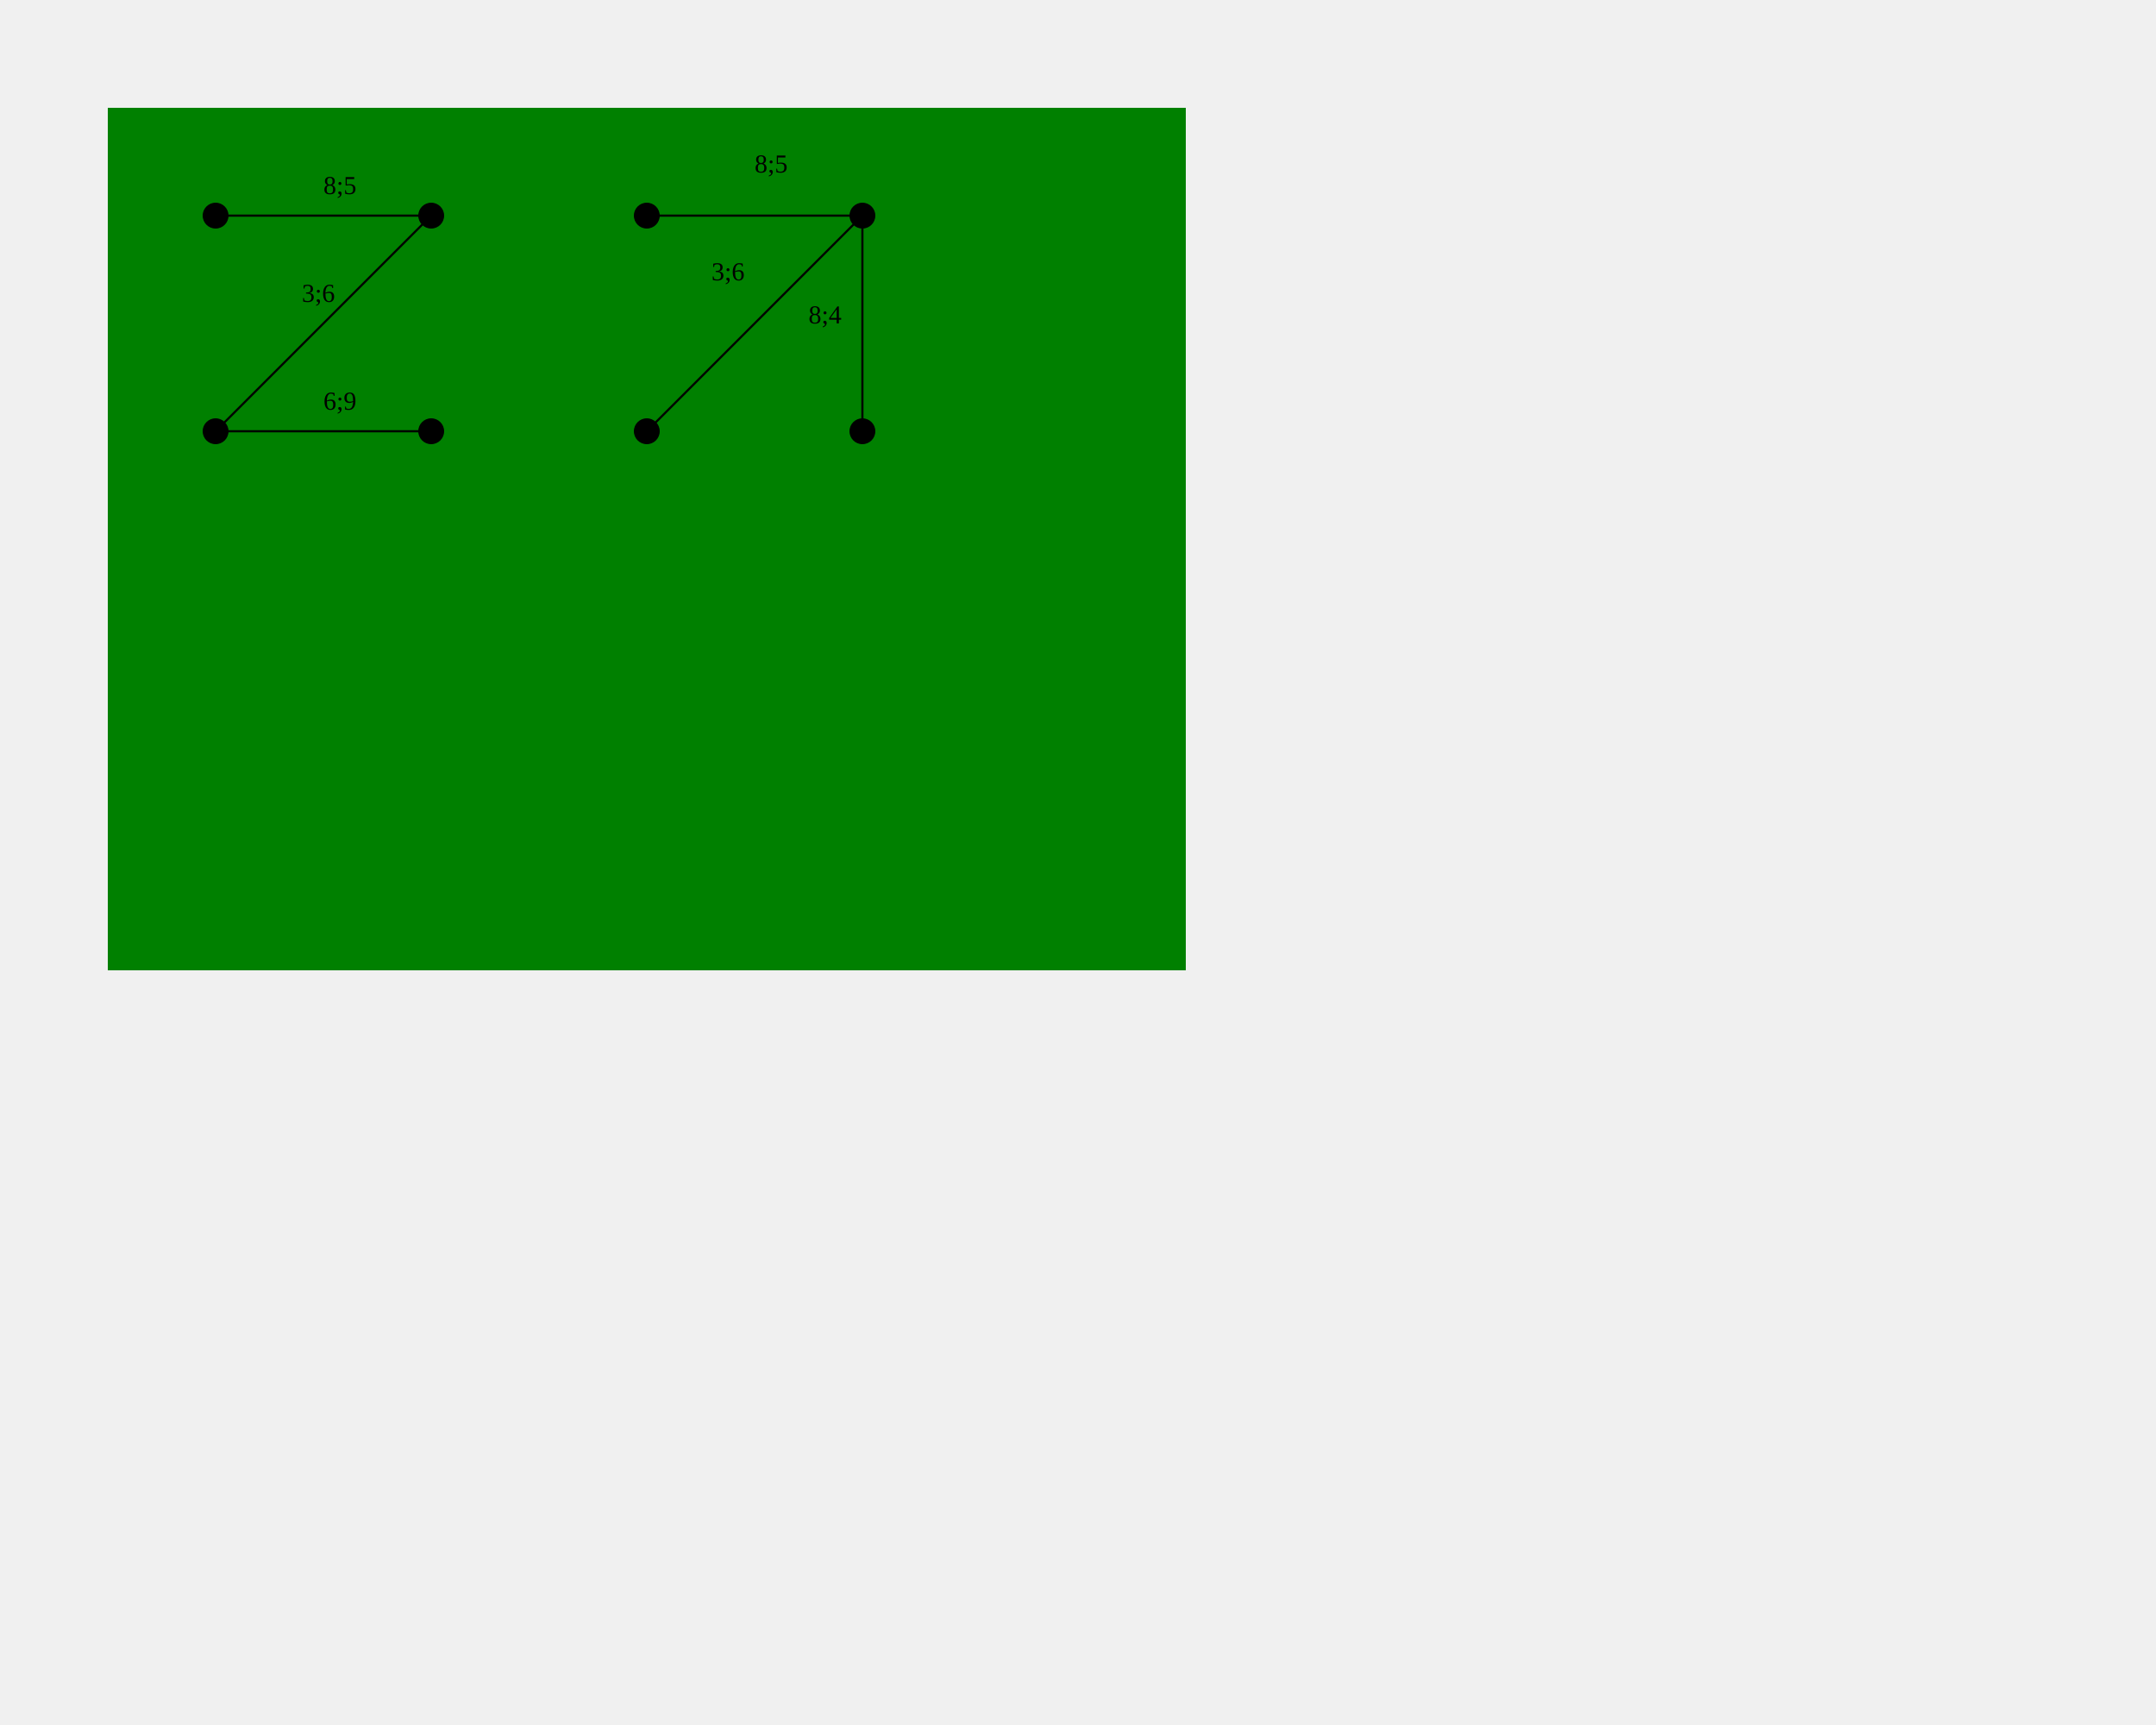
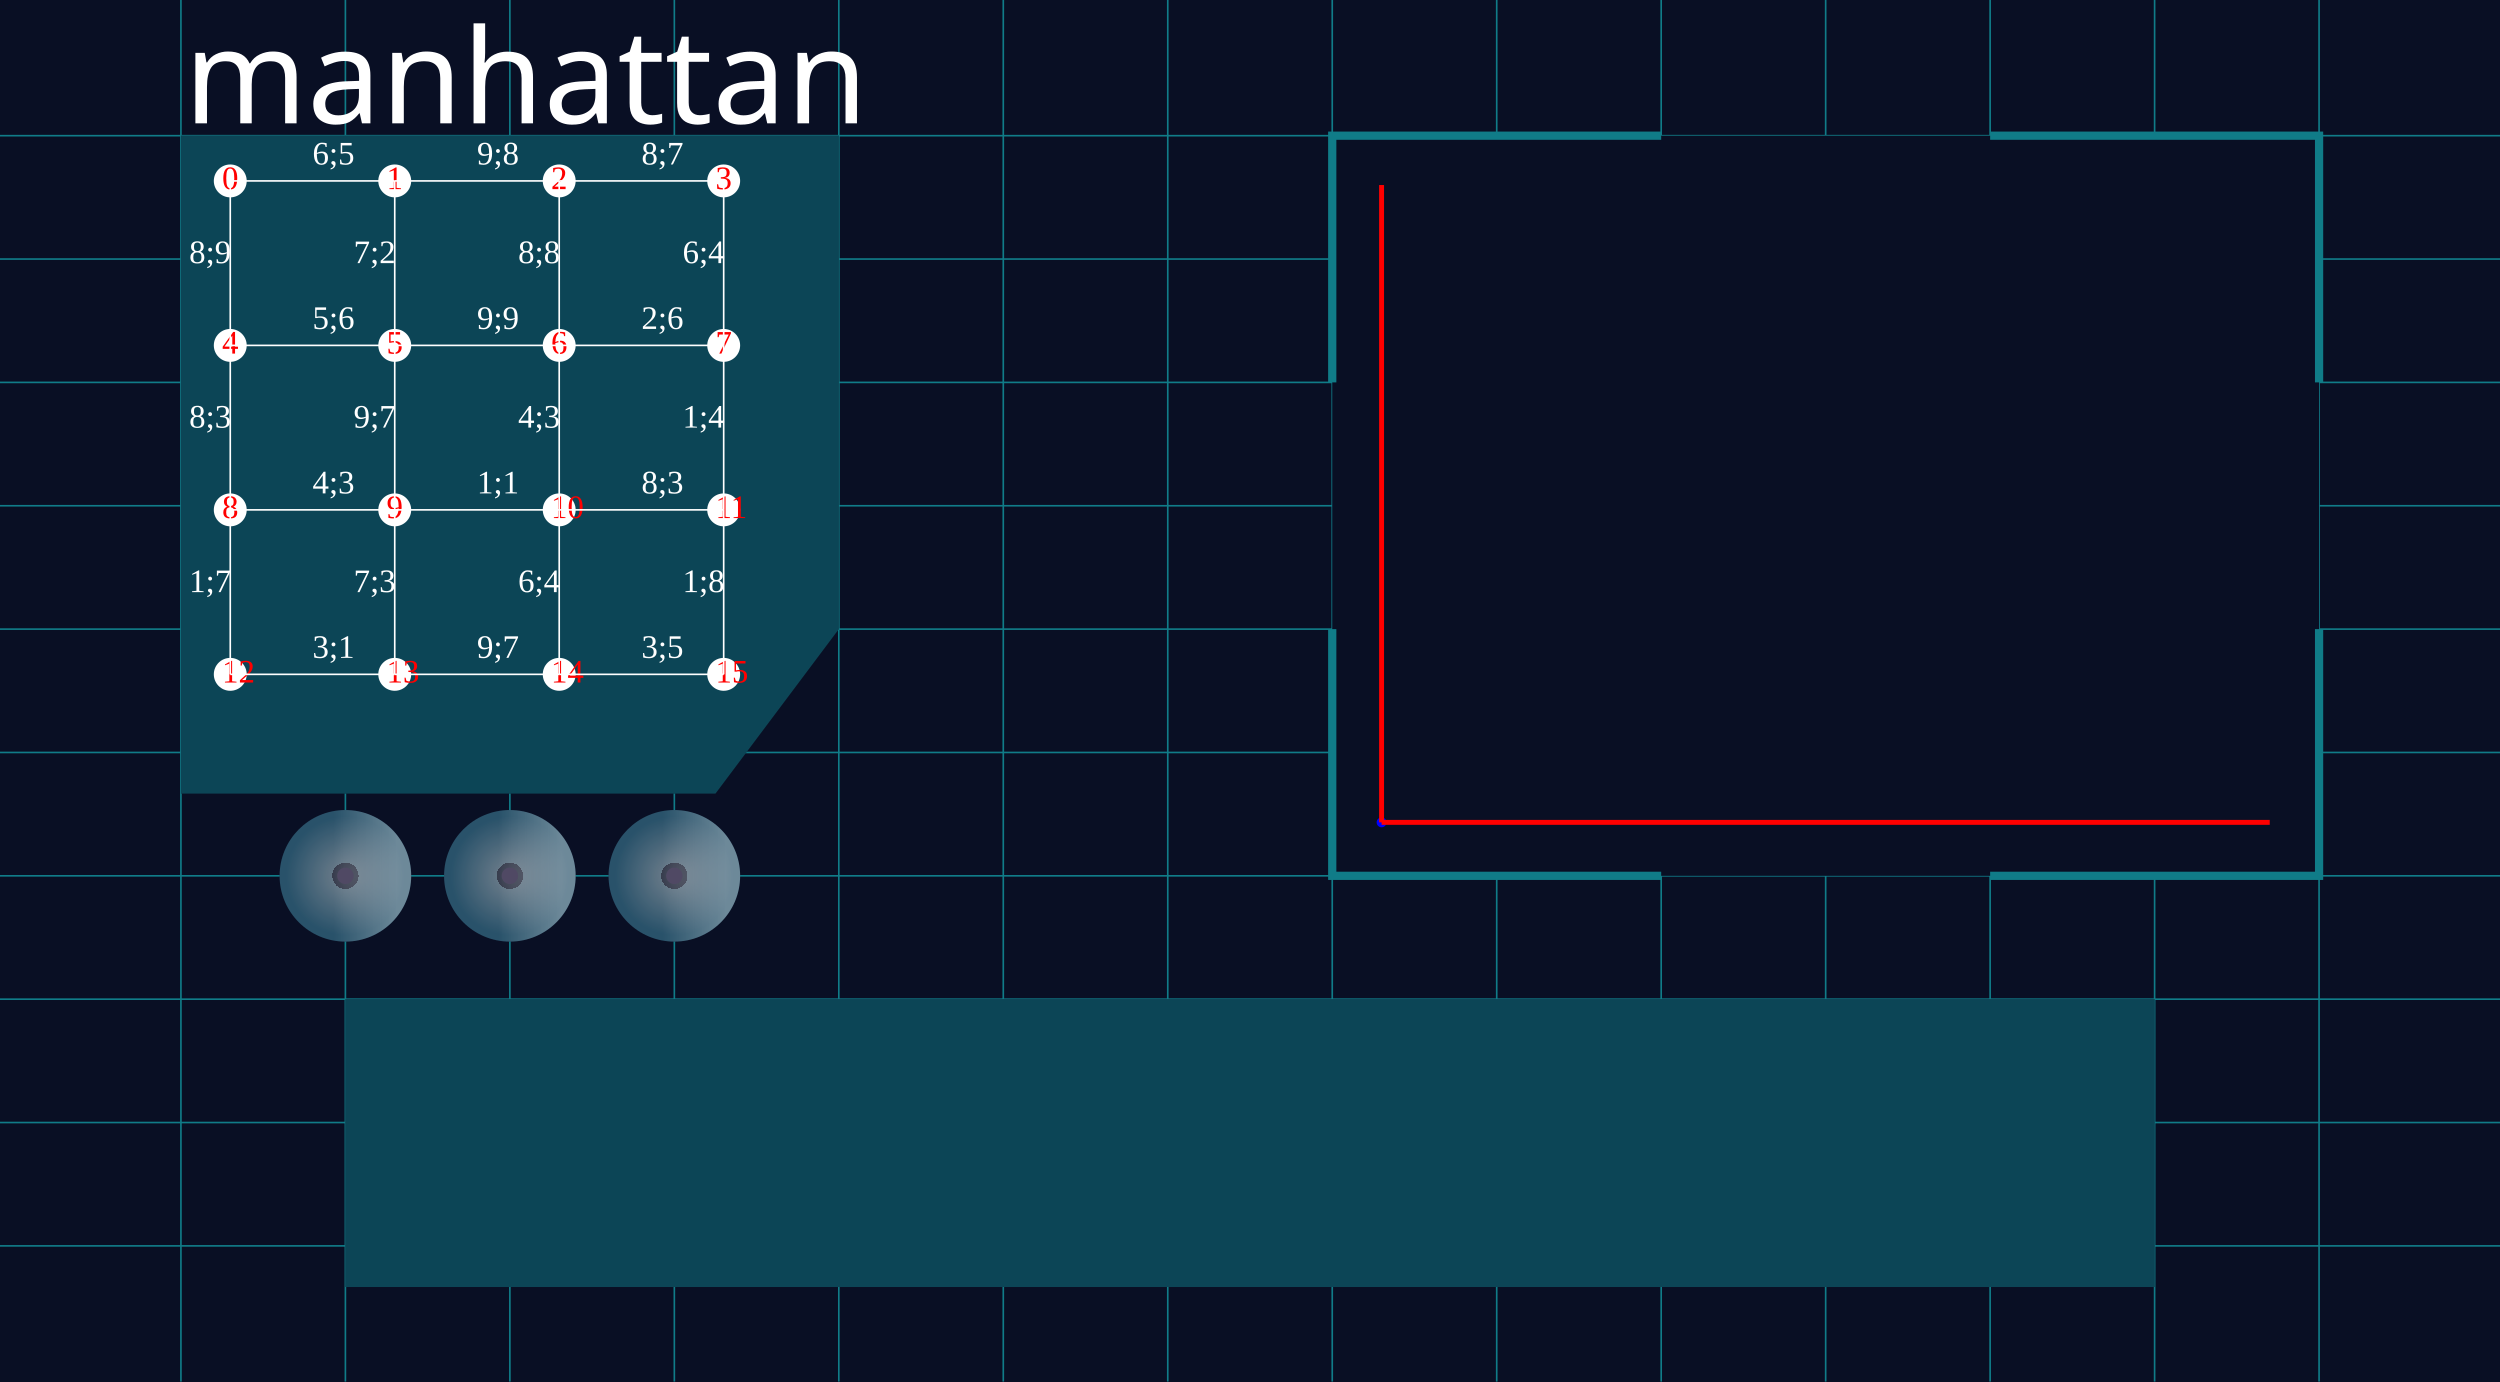
- <svg xmlns="http://www.w3.org/2000/svg" version="1.1" width="1000" height="800">
-   <rect x="50" y="50" width="50%" height="50%" style="fill:green" />
-   <circle cx="100" cy="100" r="6" fill="black" />
-   <circle cx="200" cy="100" r="6" fill="black" />
-   <circle cx="100" cy="200" r="6" fill="black" />
-   <circle cx="200" cy="200" r="6" fill="black" />
-   <line x1="100" y1="100" x2="200" y2="100" stroke="black" />
-   <text x="150" y="90" fill="black">8;5</text>
-   <line x1="200" y1="100" x2="100" y2="200" stroke="black" />
-   <text x="140" y="140" fill="black">3;6</text>
-   <line x1="100" y1="200" x2="200" y2="200" stroke="black" />
-   <text x="150" y="190" fill="black">6;9</text>
-   <circle cx="300" cy="100" r="6" fill="black" />
-   <circle cx="400" cy="100" r="6" fill="black" />
-   <circle cx="300" cy="200" r="6" fill="black" />
-   <circle cx="400" cy="200" r="6" fill="black" />
-   <line x1="300" y1="100" x2="400" y2="100" stroke="black" />
-   <text x="350" y="80" fill="black">8;5</text>
-   <line x1="400" y1="100" x2="300" y2="200" stroke="black" />
-   <text x="330" y="130" fill="black">3;6</text>
-   <line x1="400" y1="100" x2="400" y2="200" stroke="black" />
-   <text x="375" y="150" fill="black">8;4</text>
+ <svg xmlns="http://www.w3.org/2000/svg" version="1.1" width="1520" height="840">
+   <defs>
+     <radialGradient id="grad_button" cx="50%" cy="50%" r="50%" fx="50%" fy="50%">
+       <stop offset="0.41%" style="stop-color:rgb(255,255,255);stop-opacity:0.3" />
+       <stop offset="20%" style="stop-color:#FFFFFF;stop-opacity:0.2" />
+       <stop offset="57,93%" style="stop-color:#B5E3EE;stop-opacity:100%" />
+       <stop offset="90%" style="stop-color:#107A9E;stop-opacity:1" />
+     </radialGradient>
+   </defs>
+   <defs>
+     <linearGradient id="lin_button" x1="0%" y1="0%" x2="200%" y2="0%">
+       <stop offset="20.54%" style="stop-color:#FFFFFF;stop-opacity:0.3" />
+       <stop offset="44.59%" style="stop-color:#FFFFFF;stop-opacity:1" />
+     </linearGradient>
+   </defs>
+ 
+   //*BACKGROUND*//
+   <rect width="1540" height="850" style="fill:#090F24;" />
+   <line x1="110" y1="0" x2="110" y2="840" style="stroke:#107C88;stroke-width:1" />
+   <line x1="210" y1="0" x2="210" y2="840" style="stroke:#107C88;stroke-width:1" />
+   <line x1="310" y1="0" x2="310" y2="840" style="stroke:#107C88;stroke-width:1" />
+   <line x1="410" y1="0" x2="410" y2="840" style="stroke:#107C88;stroke-width:1" />
+   <line x1="510" y1="0" x2="510" y2="840" style="stroke:#107C88;stroke-width:1" />
+   <line x1="610" y1="0" x2="610" y2="840" style="stroke:#107C88;stroke-width:1" />
+   <line x1="710" y1="0" x2="710" y2="840" style="stroke:#107C88;stroke-width:1" />
+   <line x1="810" y1="0" x2="810" y2="840" style="stroke:#107C88;stroke-width:1" />
+   <line x1="910" y1="0" x2="910" y2="840" style="stroke:#107C88;stroke-width:1" />
+   <line x1="1010" y1="0" x2="1010" y2="840" style="stroke:#107C88;stroke-width:1" />
+   <line x1="1110" y1="0" x2="1110" y2="840" style="stroke:#107C88;stroke-width:1" />
+   <line x1="1210" y1="0" x2="1210" y2="840" style="stroke:#107C88;stroke-width:1" />
+   <line x1="1310" y1="0" x2="1310" y2="840" style="stroke:#107C88;stroke-width:1" />
+   <line x1="1410" y1="0" x2="1410" y2="840" style="stroke:#107C88;stroke-width:1" />
+   <line x1="0" y1="82.5" x2="1520" y2="82.5" style="stroke:#107C88;stroke-width:1" />
+   <line x1="0" y1="157.5" x2="1520" y2="157.5" style="stroke:#107C88;stroke-width:1" />
+   <line x1="0" y1="232.5" x2="1520" y2="232.5" style="stroke:#107C88;stroke-width:1" />
+   <line x1="0" y1="307.5" x2="1520" y2="307.5" style="stroke:#107C88;stroke-width:1" />
+   <line x1="0" y1="382.5" x2="1520" y2="382.5" style="stroke:#107C88;stroke-width:1" />
+   <line x1="0" y1="457.5" x2="1520" y2="457.5" style="stroke:#107C88;stroke-width:1" />
+   <line x1="0" y1="532.5" x2="1520" y2="532.5" style="stroke:#107C88;stroke-width:1" />
+   <line x1="0" y1="607.5" x2="1520" y2="607.5" style="stroke:#107C88;stroke-width:1" />
+   <line x1="0" y1="682.5" x2="1520" y2="682.5" style="stroke:#107C88;stroke-width:1" />
+   <line x1="0" y1="757.5" x2="1520" y2="757.5" style="stroke:#107C88;stroke-width:1" />
+   
+   //*Model Place *//
+   <path d="M110 82.5 h400 v300 l-75 100 h-325 Z" fill="#090F24" />
+   <path d="M110 82.5 h400 v300 l-75 100 h-325 Z" fill="#107C88" opacity="0.5" /> 
+ 
+   //*Graph Place *//
+   <rect x="810" y="82.5" width="600" height="450" style="fill:#090F24;" />
+   <path d="M810 82.5 h200 h-200 v150 M810 532.5 h200 h-200 v-150 M1410 82.5 h-200 h200 v150 M1410 532.5 h-200 h200 v-150 " stroke="#107C88" stroke-width="5" />
+   <circle cx="840" cy="500" r="3" fill="blue" />
+   <line x1="840" y1="500" x2="840" y2="112.5" style="stroke:red;stroke-width:3" />
+   <line x1="840" y1="500" x2="1380" y2="500" style="stroke:red;stroke-width:3" />
+ 
+   //*Result models place *//
+   <rect x="210" y="607.5" width="1100" height="175" style="fill:#090F24;" />
+   <rect x="210" y="607.5" width="1100" height="175" style="fill:#107C88; opacity:0.5" />
+ 
+   //*1 Button*//
+   <circle cx="210" cy="532.5" r="40" fill="#090F24" />
+   <circle cx="210" cy="532.5" r="40" fill="url(#grad_button)" opacity="0.4" />
+   <circle cx="210" cy="532.5" r="40" fill="url(#lin_button)" opacity="0.4" />
+   <circle cx="210" cy="532.5" r="5" fill="#504964" />
+   <circle cx="310" cy="532.5" r="40" fill="#090F24" />
+   <circle cx="310" cy="532.5" r="40" fill="url(#grad_button)" opacity="0.4" />
+   <circle cx="310" cy="532.5" r="40" fill="url(#lin_button)" opacity="0.4" />
+   <circle cx="310" cy="532.5" r="5" fill="#504964" />
+   <circle cx="410" cy="532.5" r="40" fill="#090F24" />
+   <circle cx="410" cy="532.5" r="40" fill="url(#grad_button)" opacity="0.4" />
+   <circle cx="410" cy="532.5" r="40" fill="url(#lin_button)" opacity="0.4" />
+   <circle cx="410" cy="532.5" r="5" fill="#504964" />
+   <text x="112" y="75" font-family="Myriad-Pro" font-size="80px" fill="white">manhattan</text>
+   <circle cx="140" cy="110" r="10" fill="white" />
+   <text x="135" y="115" font-family="sans - serif" font-size="20px" fill="red">0</text>
+   <circle cx="240" cy="110" r="10" fill="white" />
+   <text x="235" y="115" font-family="sans - serif" font-size="20px" fill="red">1</text>
+   <circle cx="340" cy="110" r="10" fill="white" />
+   <text x="335" y="115" font-family="sans - serif" font-size="20px" fill="red">2</text>
+   <circle cx="440" cy="110" r="10" fill="white" />
+   <text x="435" y="115" font-family="sans - serif" font-size="20px" fill="red">3</text>
+   <circle cx="140" cy="210" r="10" fill="white" />
+   <text x="135" y="215" font-family="sans - serif" font-size="20px" fill="red">4</text>
+   <circle cx="240" cy="210" r="10" fill="white" />
+   <text x="235" y="215" font-family="sans - serif" font-size="20px" fill="red">5</text>
+   <circle cx="340" cy="210" r="10" fill="white" />
+   <text x="335" y="215" font-family="sans - serif" font-size="20px" fill="red">6</text>
+   <circle cx="440" cy="210" r="10" fill="white" />
+   <text x="435" y="215" font-family="sans - serif" font-size="20px" fill="red">7</text>
+   <circle cx="140" cy="310" r="10" fill="white" />
+   <text x="135" y="315" font-family="sans - serif" font-size="20px" fill="red">8</text>
+   <circle cx="240" cy="310" r="10" fill="white" />
+   <text x="235" y="315" font-family="sans - serif" font-size="20px" fill="red">9</text>
+   <circle cx="340" cy="310" r="10" fill="white" />
+   <text x="335" y="315" font-family="sans - serif" font-size="20px" fill="red">10</text>
+   <circle cx="440" cy="310" r="10" fill="white" />
+   <text x="435" y="315" font-family="sans - serif" font-size="20px" fill="red">11</text>
+   <circle cx="140" cy="410" r="10" fill="white" />
+   <text x="135" y="415" font-family="sans - serif" font-size="20px" fill="red">12</text>
+   <circle cx="240" cy="410" r="10" fill="white" />
+   <text x="235" y="415" font-family="sans - serif" font-size="20px" fill="red">13</text>
+   <circle cx="340" cy="410" r="10" fill="white" />
+   <text x="335" y="415" font-family="sans - serif" font-size="20px" fill="red">14</text>
+   <circle cx="440" cy="410" r="10" fill="white" />
+   <text x="435" y="415" font-family="sans - serif" font-size="20px" fill="red">15</text>
+   <line x1="140" y1="110" x2="240" y2="110" stroke="white" />
+   <text x="190" y="100" font-family="sans - serif" font-size="20px" fill="white">6;5</text>
+   <line x1="240" y1="110" x2="340" y2="110" stroke="white" />
+   <text x="290" y="100" font-family="sans - serif" font-size="20px" fill="white">9;8</text>
+   <line x1="340" y1="110" x2="440" y2="110" stroke="white" />
+   <text x="390" y="100" font-family="sans - serif" font-size="20px" fill="white">8;7</text>
+   <line x1="140" y1="210" x2="240" y2="210" stroke="white" />
+   <text x="190" y="200" font-family="sans - serif" font-size="20px" fill="white">5;6</text>
+   <line x1="240" y1="210" x2="340" y2="210" stroke="white" />
+   <text x="290" y="200" font-family="sans - serif" font-size="20px" fill="white">9;9</text>
+   <line x1="340" y1="210" x2="440" y2="210" stroke="white" />
+   <text x="390" y="200" font-family="sans - serif" font-size="20px" fill="white">2;6</text>
+   <line x1="140" y1="310" x2="240" y2="310" stroke="white" />
+   <text x="190" y="300" font-family="sans - serif" font-size="20px" fill="white">4;3</text>
+   <line x1="240" y1="310" x2="340" y2="310" stroke="white" />
+   <text x="290" y="300" font-family="sans - serif" font-size="20px" fill="white">1;1</text>
+   <line x1="340" y1="310" x2="440" y2="310" stroke="white" />
+   <text x="390" y="300" font-family="sans - serif" font-size="20px" fill="white">8;3</text>
+   <line x1="140" y1="410" x2="240" y2="410" stroke="white" />
+   <text x="190" y="400" font-family="sans - serif" font-size="20px" fill="white">3;1</text>
+   <line x1="240" y1="410" x2="340" y2="410" stroke="white" />
+   <text x="290" y="400" font-family="sans - serif" font-size="20px" fill="white">9;7</text>
+   <line x1="340" y1="410" x2="440" y2="410" stroke="white" />
+   <text x="390" y="400" font-family="sans - serif" font-size="20px" fill="white">3;5</text>
+   <line x1="140" y1="110" x2="140" y2="210" stroke="white" />
+   <text x="115" y="160" font-family="sans - serif" font-size="20px" fill="white">8;9</text>
+   <line x1="240" y1="110" x2="240" y2="210" stroke="white" />
+   <text x="215" y="160" font-family="sans - serif" font-size="20px" fill="white">7;2</text>
+   <line x1="340" y1="110" x2="340" y2="210" stroke="white" />
+   <text x="315" y="160" font-family="sans - serif" font-size="20px" fill="white">8;8</text>
+   <line x1="440" y1="110" x2="440" y2="210" stroke="white" />
+   <text x="415" y="160" font-family="sans - serif" font-size="20px" fill="white">6;4</text>
+   <line x1="140" y1="210" x2="140" y2="310" stroke="white" />
+   <text x="115" y="260" font-family="sans - serif" font-size="20px" fill="white">8;3</text>
+   <line x1="240" y1="210" x2="240" y2="310" stroke="white" />
+   <text x="215" y="260" font-family="sans - serif" font-size="20px" fill="white">9;7</text>
+   <line x1="340" y1="210" x2="340" y2="310" stroke="white" />
+   <text x="315" y="260" font-family="sans - serif" font-size="20px" fill="white">4;3</text>
+   <line x1="440" y1="210" x2="440" y2="310" stroke="white" />
+   <text x="415" y="260" font-family="sans - serif" font-size="20px" fill="white">1;4</text>
+   <line x1="140" y1="310" x2="140" y2="410" stroke="white" />
+   <text x="115" y="360" font-family="sans - serif" font-size="20px" fill="white">1;7</text>
+   <line x1="240" y1="310" x2="240" y2="410" stroke="white" />
+   <text x="215" y="360" font-family="sans - serif" font-size="20px" fill="white">7;3</text>
+   <line x1="340" y1="310" x2="340" y2="410" stroke="white" />
+   <text x="315" y="360" font-family="sans - serif" font-size="20px" fill="white">6;4</text>
+   <line x1="440" y1="310" x2="440" y2="410" stroke="white" />
+   <text x="415" y="360" font-family="sans - serif" font-size="20px" fill="white">1;8</text>
</svg>
